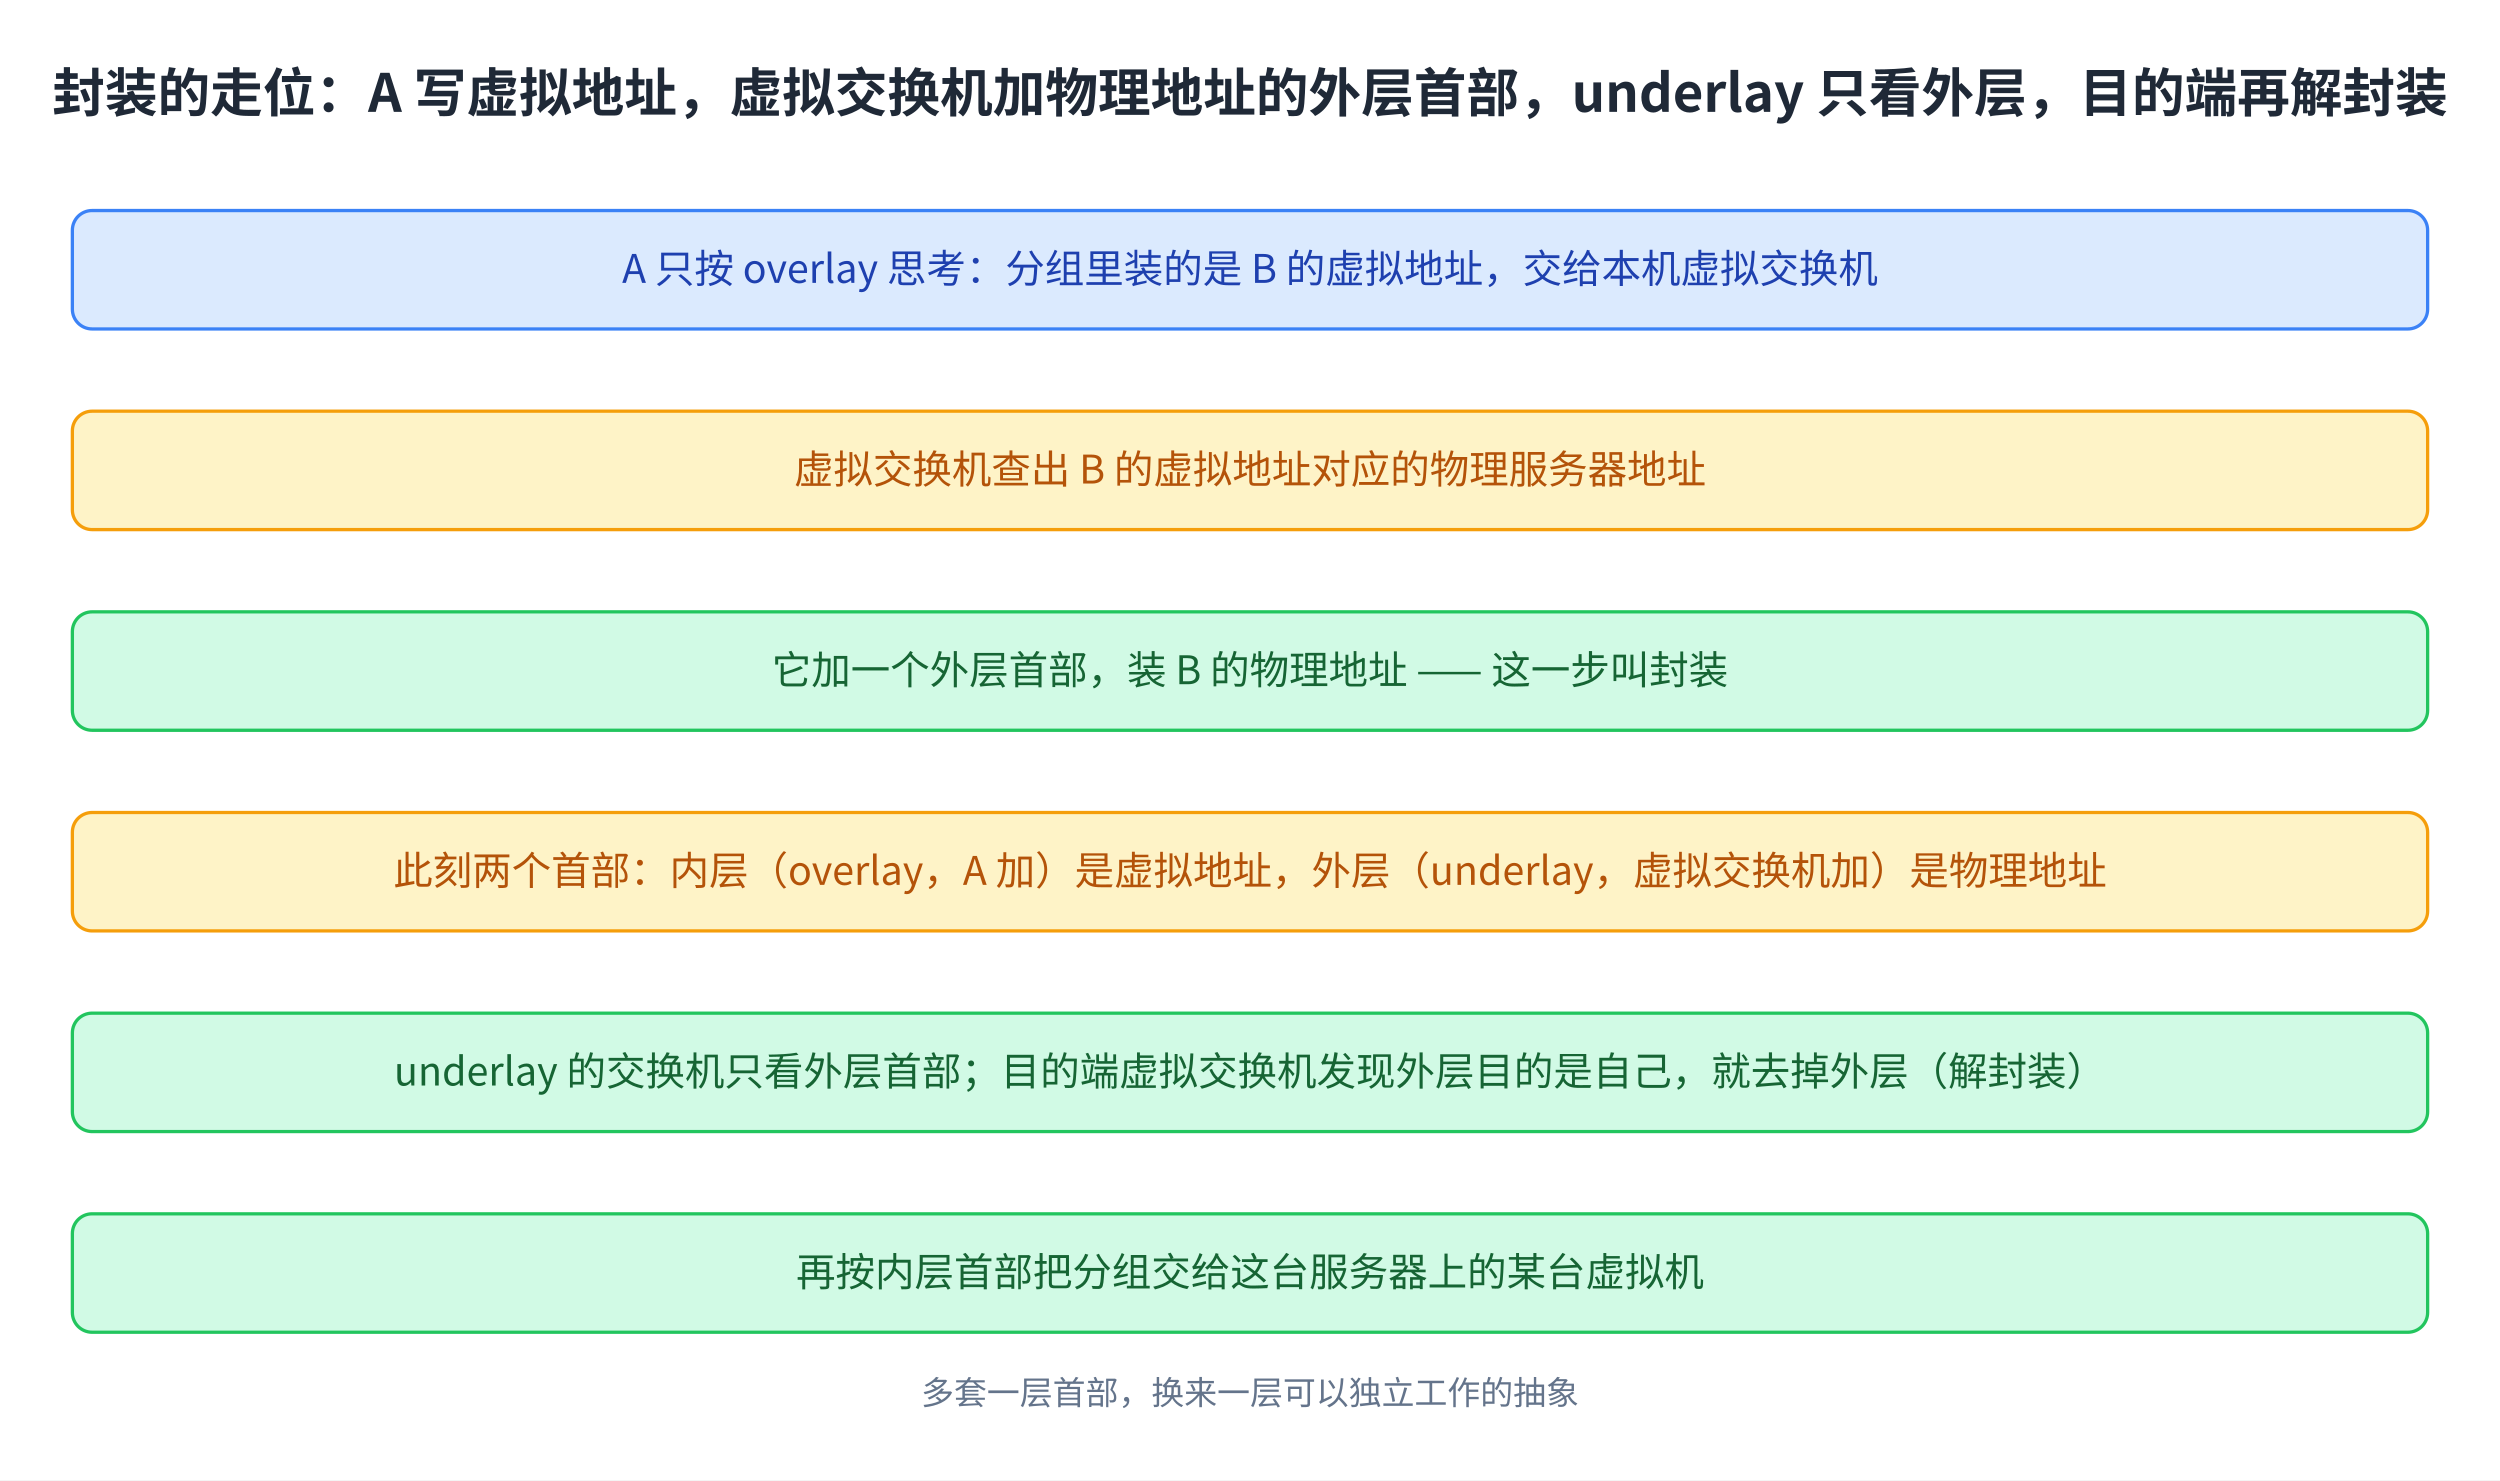
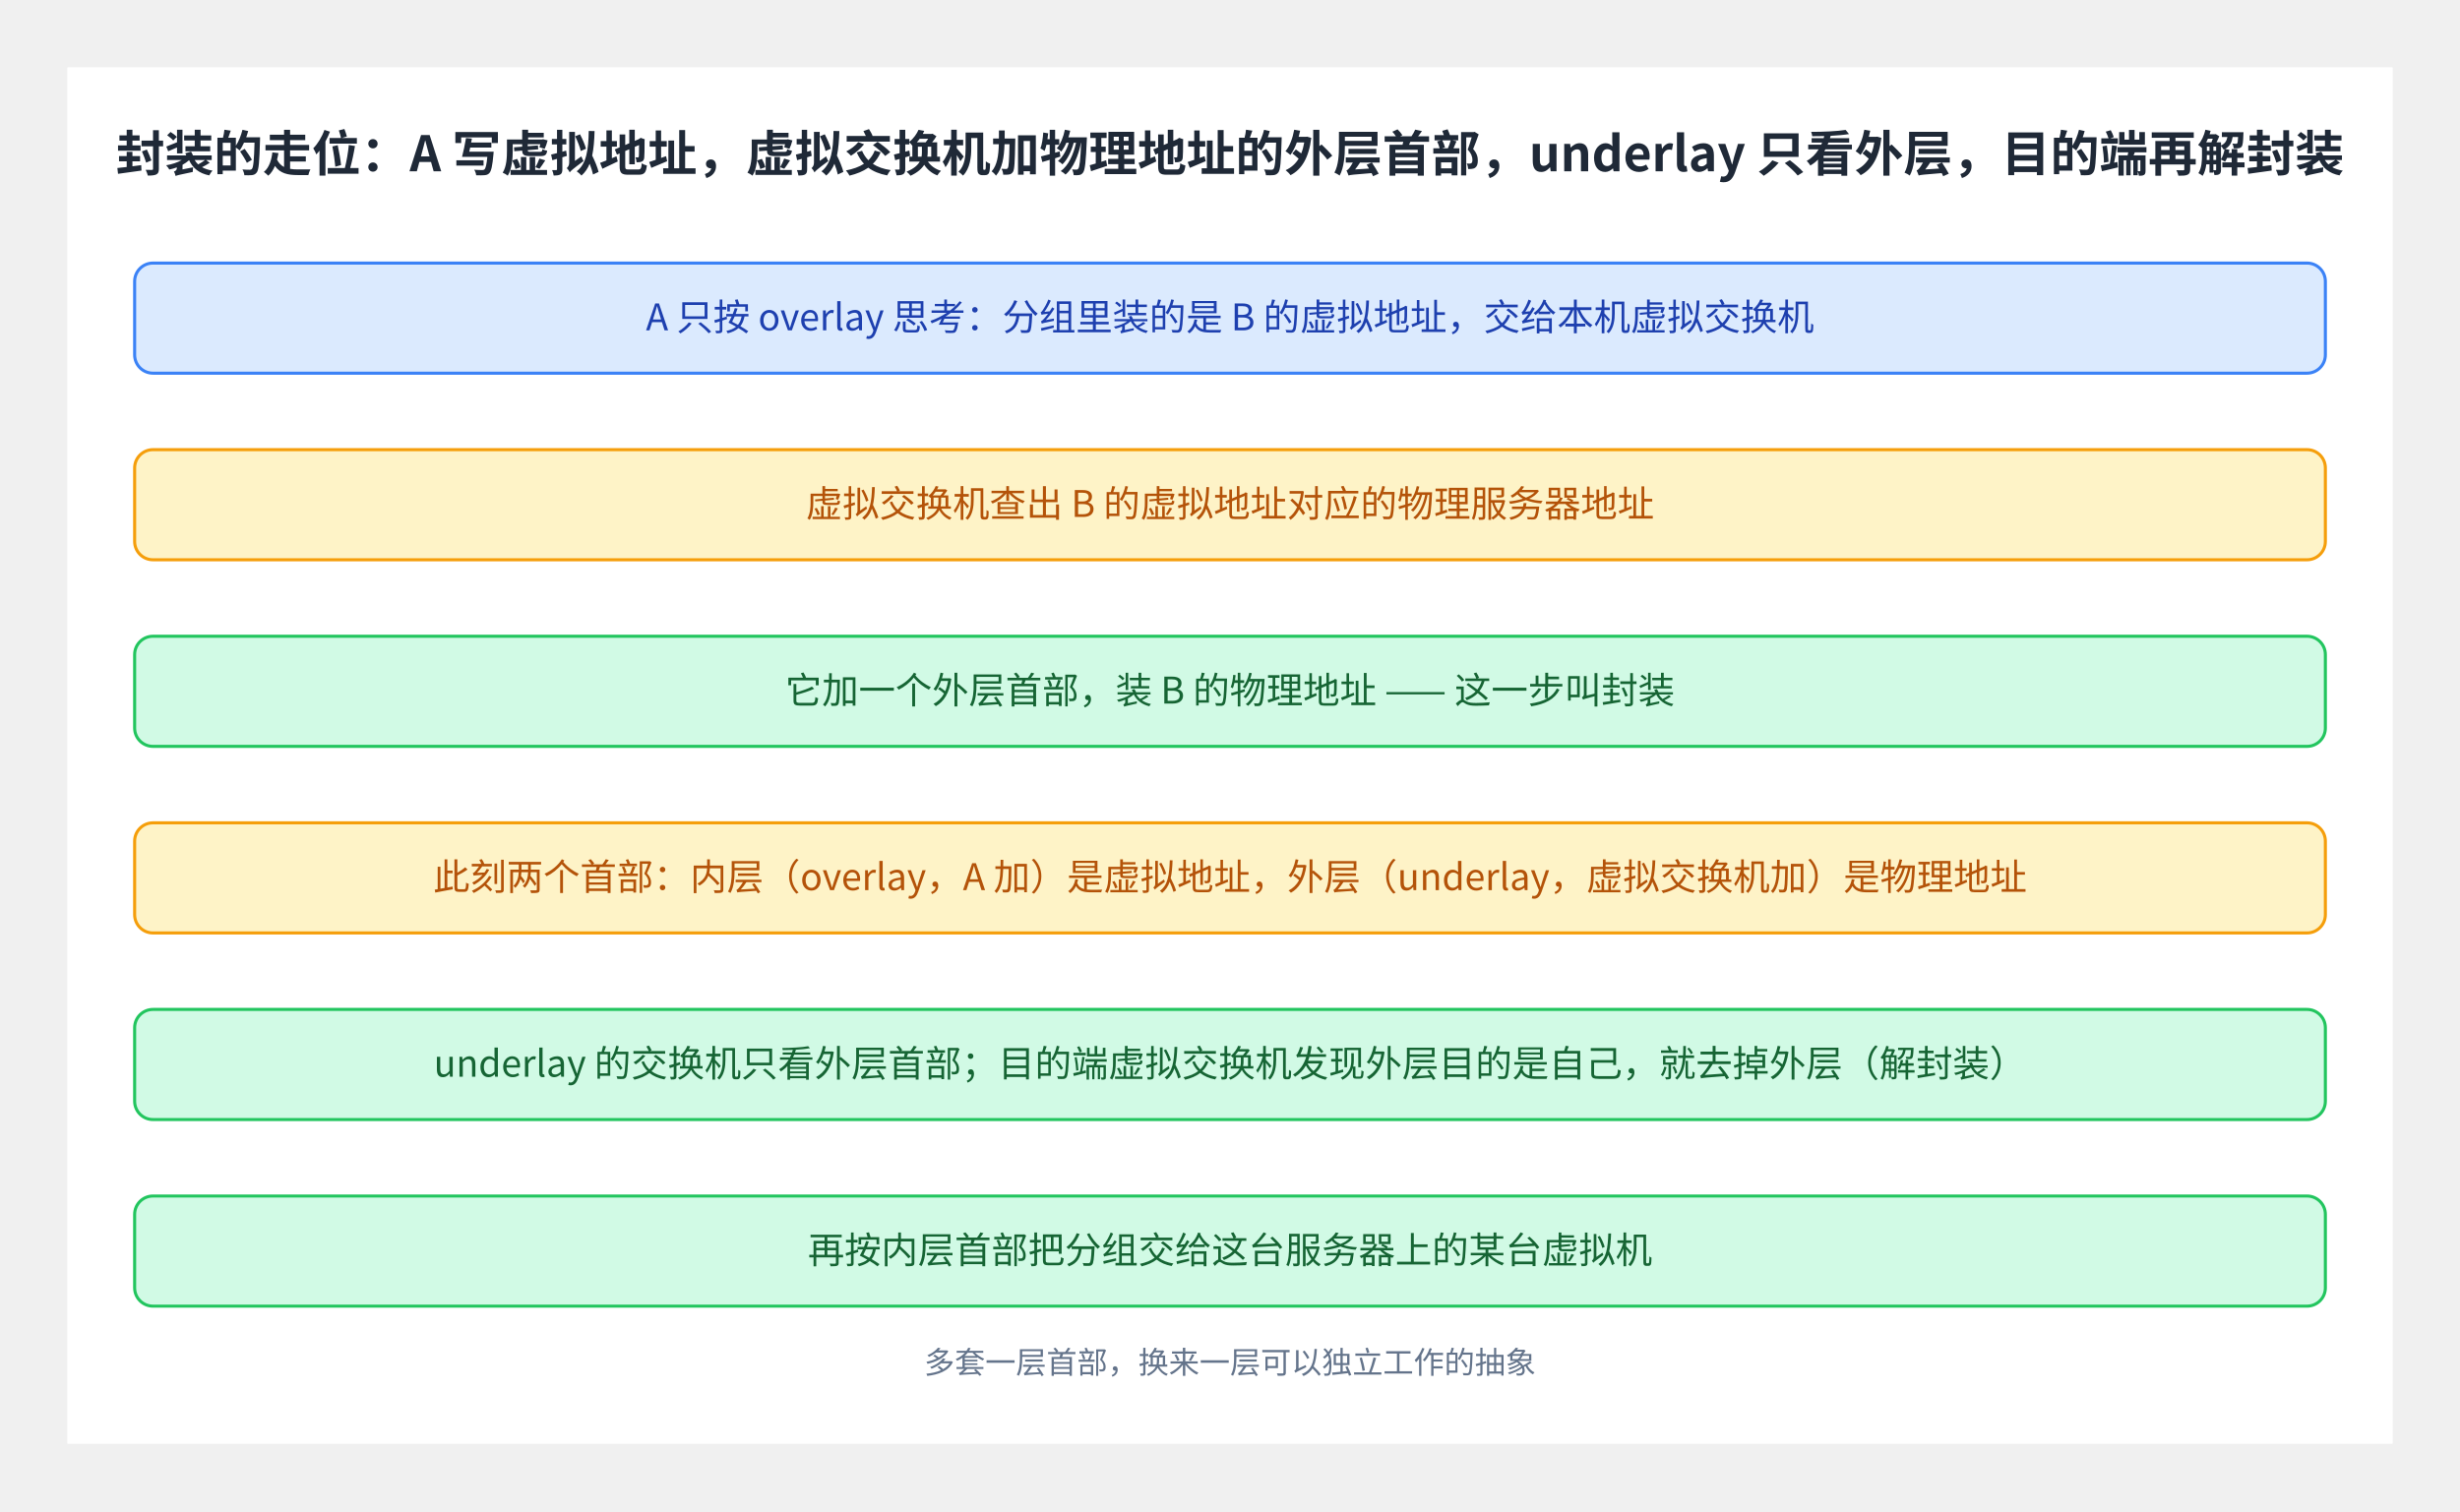
- <svg xmlns="http://www.w3.org/2000/svg" viewBox="0 0 760 450" width="760" height="450" role="img" aria-labelledby="fig-virt-5-encapsulation-title fig-virt-5-encapsulation-desc">
+ <svg xmlns="http://www.w3.org/2000/svg" viewBox="0 0 804 494" width="804" height="494" role="img" aria-labelledby="fig-virt-5-encapsulation-title fig-virt-5-encapsulation-desc">
  <defs>
    <style>
      text { font-family: 'PingFang SC', 'Microsoft YaHei', 'Noto Sans CJK SC', system-ui, sans-serif; }
    </style>
    <marker id="arrow" markerWidth="8" markerHeight="8" refX="2" refY="4" orient="auto" markerUnits="userSpaceOnUse">
      <path d="M0,0 L8,4 L0,8 L2,4 z" fill="#64748b" />
    </marker>
  </defs>
-   <rect x="0" y="0" width="760" height="450" fill="#ffffff" />
-   <text x="380" y="34" font-size="16" font-weight="600" fill="#1f2937" text-anchor="middle">封装的走位：A 写虚拟地址，虚拟交换机加物理地址的外层首部，underlay 只看外层，目的端再解封装</text>
-   <rect x="22" y="64" width="716" height="36" rx="6" fill="#dbeafe" stroke="#3b82f6" />
-   <text x="380" y="86" font-size="12" fill="#1e40af" text-anchor="middle">A 只按 overlay 思考：分组里装的是 B 的虚拟地址，交给本机虚拟交换机</text>
-   <rect x="22" y="125" width="716" height="36" rx="6" fill="#fef3c7" stroke="#f59e0b" />
-   <text x="380" y="147" font-size="12" fill="#b45309" text-anchor="middle">虚拟交换机查出 B 的虚拟地址对应的物理服务器地址</text>
-   <rect x="22" y="186" width="716" height="36" rx="6" fill="#d1fae5" stroke="#22c55e" />
-   <text x="380" y="208" font-size="12" fill="#166534" text-anchor="middle">它加一个外层首部，装 B 的物理地址 —— 这一步叫封装</text>
-   <rect x="22" y="247" width="716" height="36" rx="6" fill="#fef3c7" stroke="#f59e0b" />
-   <text x="380" y="269" font-size="12" fill="#b45309" text-anchor="middle">此刻两个首部：内层（overlay，A 加）是虚拟地址，外层（underlay，虚拟交换机加）是物理地址</text>
-   <rect x="22" y="308" width="716" height="36" rx="6" fill="#d1fae5" stroke="#22c55e" />
-   <text x="380" y="330" font-size="12" fill="#166534" text-anchor="middle">underlay 的交换机只看外层首部；目的端虚拟交换机发现外层目的是自己，就去掉外层（解封装）</text>
-   <rect x="22" y="369" width="716" height="36" rx="6" fill="#d1fae5" stroke="#22c55e" />
-   <text x="380" y="391" font-size="12" fill="#166534" text-anchor="middle">再按内层首部把分组交给这台服务器上的某台虚拟机</text>
-   <text x="380" y="427" font-size="10" fill="#64748b" text-anchor="middle">多套一层首部，换来一层可以独立工作的抽象</text>
+   <g transform="translate(22,22)">
+     <rect x="0" y="0" width="760" height="450" fill="#ffffff" />
+     <text x="380" y="34" font-size="16" font-weight="600" fill="#1f2937" text-anchor="middle">封装的走位：A 写虚拟地址，虚拟交换机加物理地址的外层首部，underlay 只看外层，目的端再解封装</text>
+     <rect x="22" y="64" width="716" height="36" rx="6" fill="#dbeafe" stroke="#3b82f6" />
+     <text x="380" y="86" font-size="12" fill="#1e40af" text-anchor="middle">A 只按 overlay 思考：分组里装的是 B 的虚拟地址，交给本机虚拟交换机</text>
+     <rect x="22" y="125" width="716" height="36" rx="6" fill="#fef3c7" stroke="#f59e0b" />
+     <text x="380" y="147" font-size="12" fill="#b45309" text-anchor="middle">虚拟交换机查出 B 的虚拟地址对应的物理服务器地址</text>
+     <rect x="22" y="186" width="716" height="36" rx="6" fill="#d1fae5" stroke="#22c55e" />
+     <text x="380" y="208" font-size="12" fill="#166534" text-anchor="middle">它加一个外层首部，装 B 的物理地址 —— 这一步叫封装</text>
+     <rect x="22" y="247" width="716" height="36" rx="6" fill="#fef3c7" stroke="#f59e0b" />
+     <text x="380" y="269" font-size="12" fill="#b45309" text-anchor="middle">此刻两个首部：内层（overlay，A 加）是虚拟地址，外层（underlay，虚拟交换机加）是物理地址</text>
+     <rect x="22" y="308" width="716" height="36" rx="6" fill="#d1fae5" stroke="#22c55e" />
+     <text x="380" y="330" font-size="12" fill="#166534" text-anchor="middle">underlay 的交换机只看外层首部；目的端虚拟交换机发现外层目的是自己，就去掉外层（解封装）</text>
+     <rect x="22" y="369" width="716" height="36" rx="6" fill="#d1fae5" stroke="#22c55e" />
+     <text x="380" y="391" font-size="12" fill="#166534" text-anchor="middle">再按内层首部把分组交给这台服务器上的某台虚拟机</text>
+     <text x="380" y="427" font-size="10" fill="#64748b" text-anchor="middle">多套一层首部，换来一层可以独立工作的抽象</text>
+   </g>
</svg>
